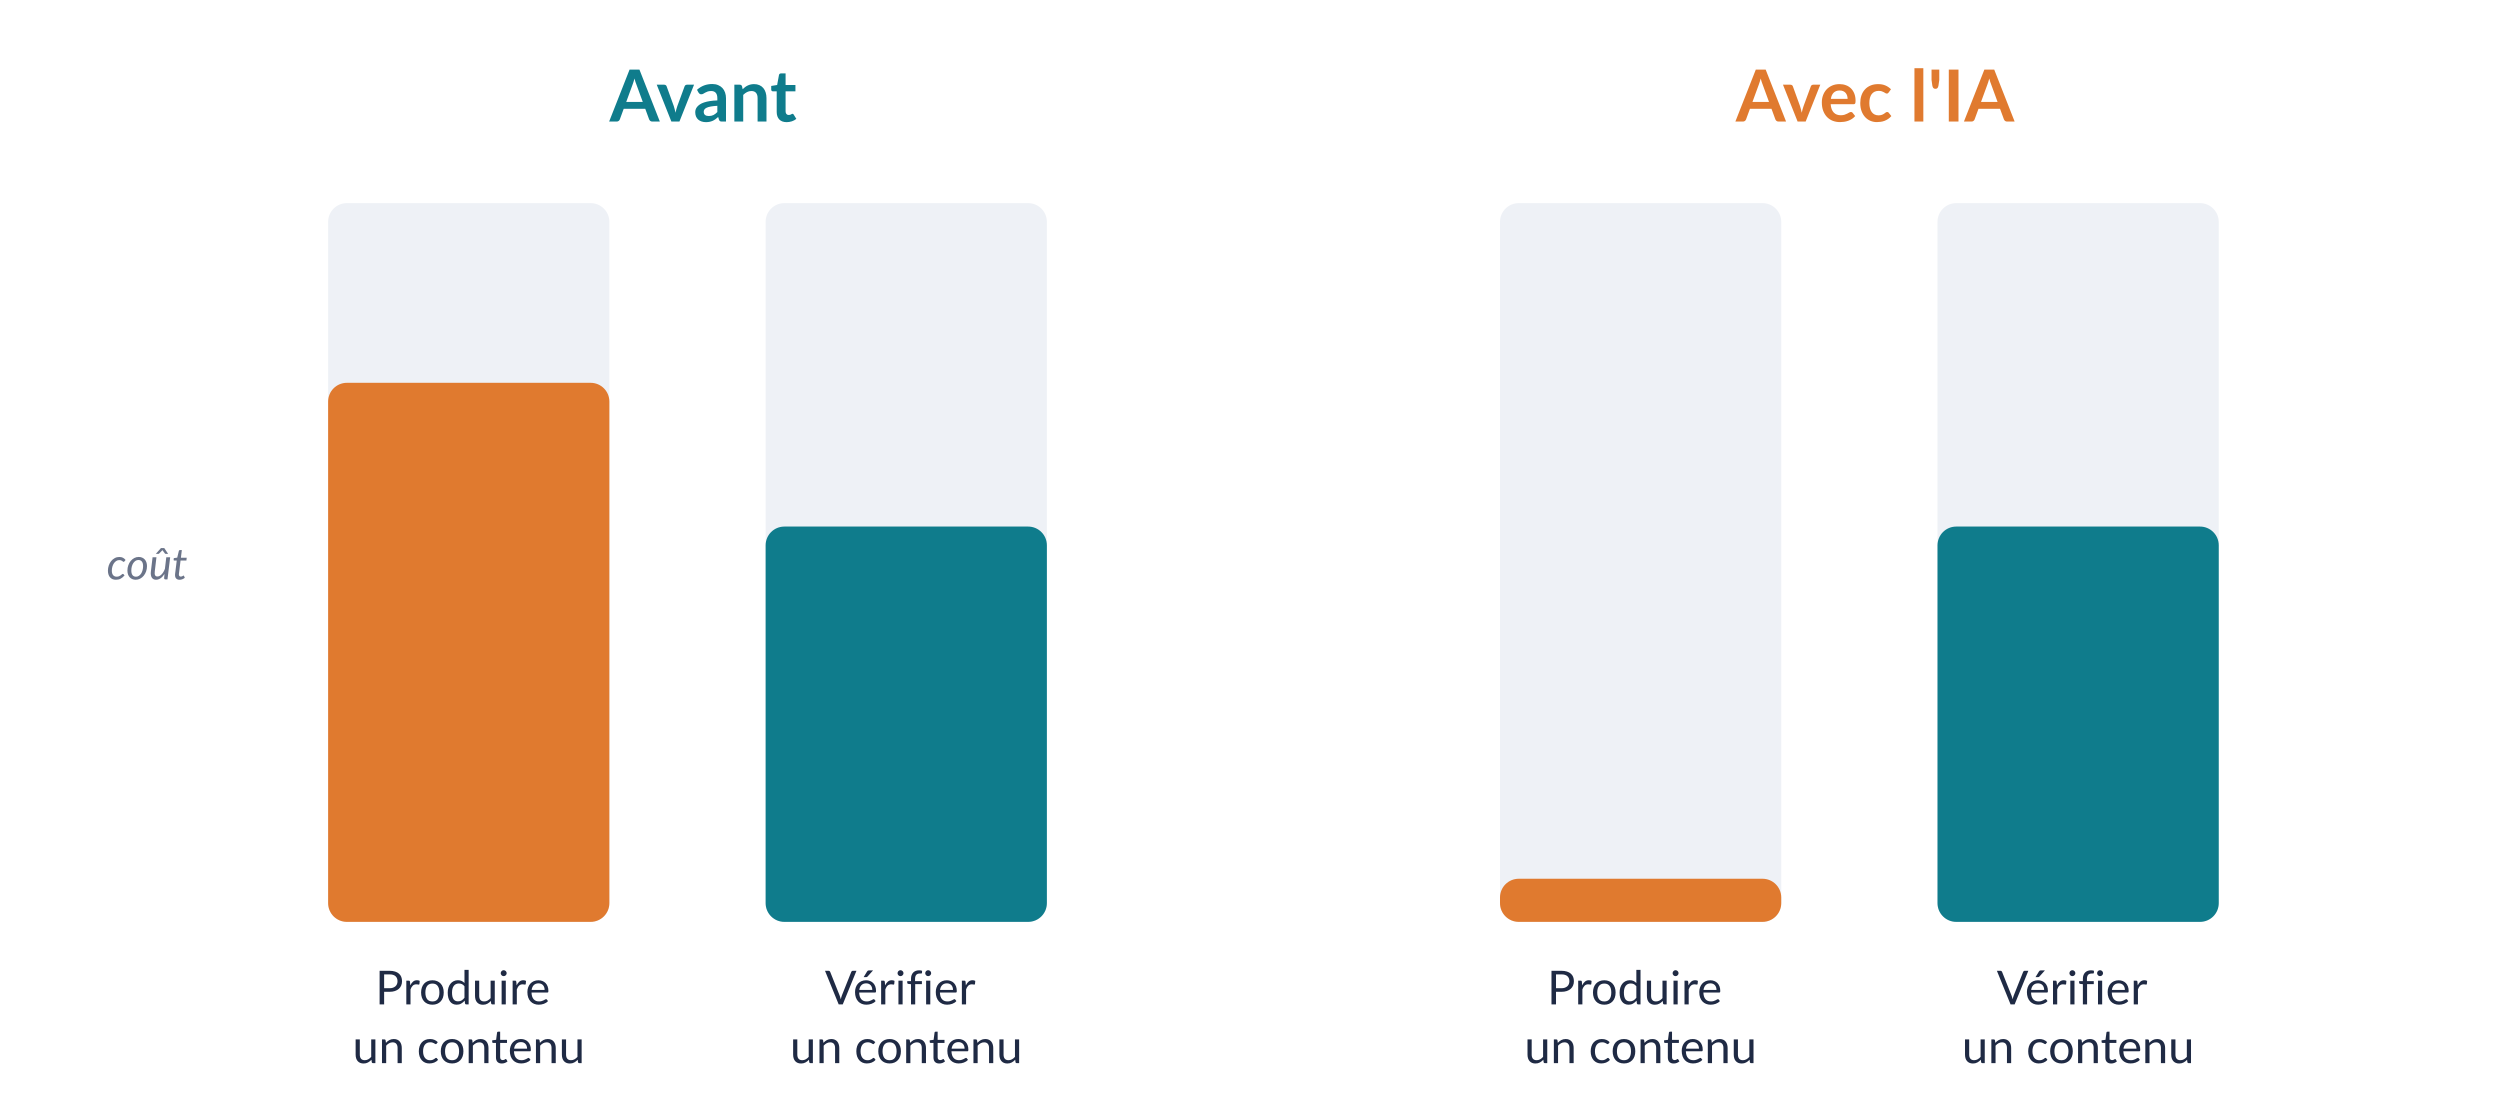
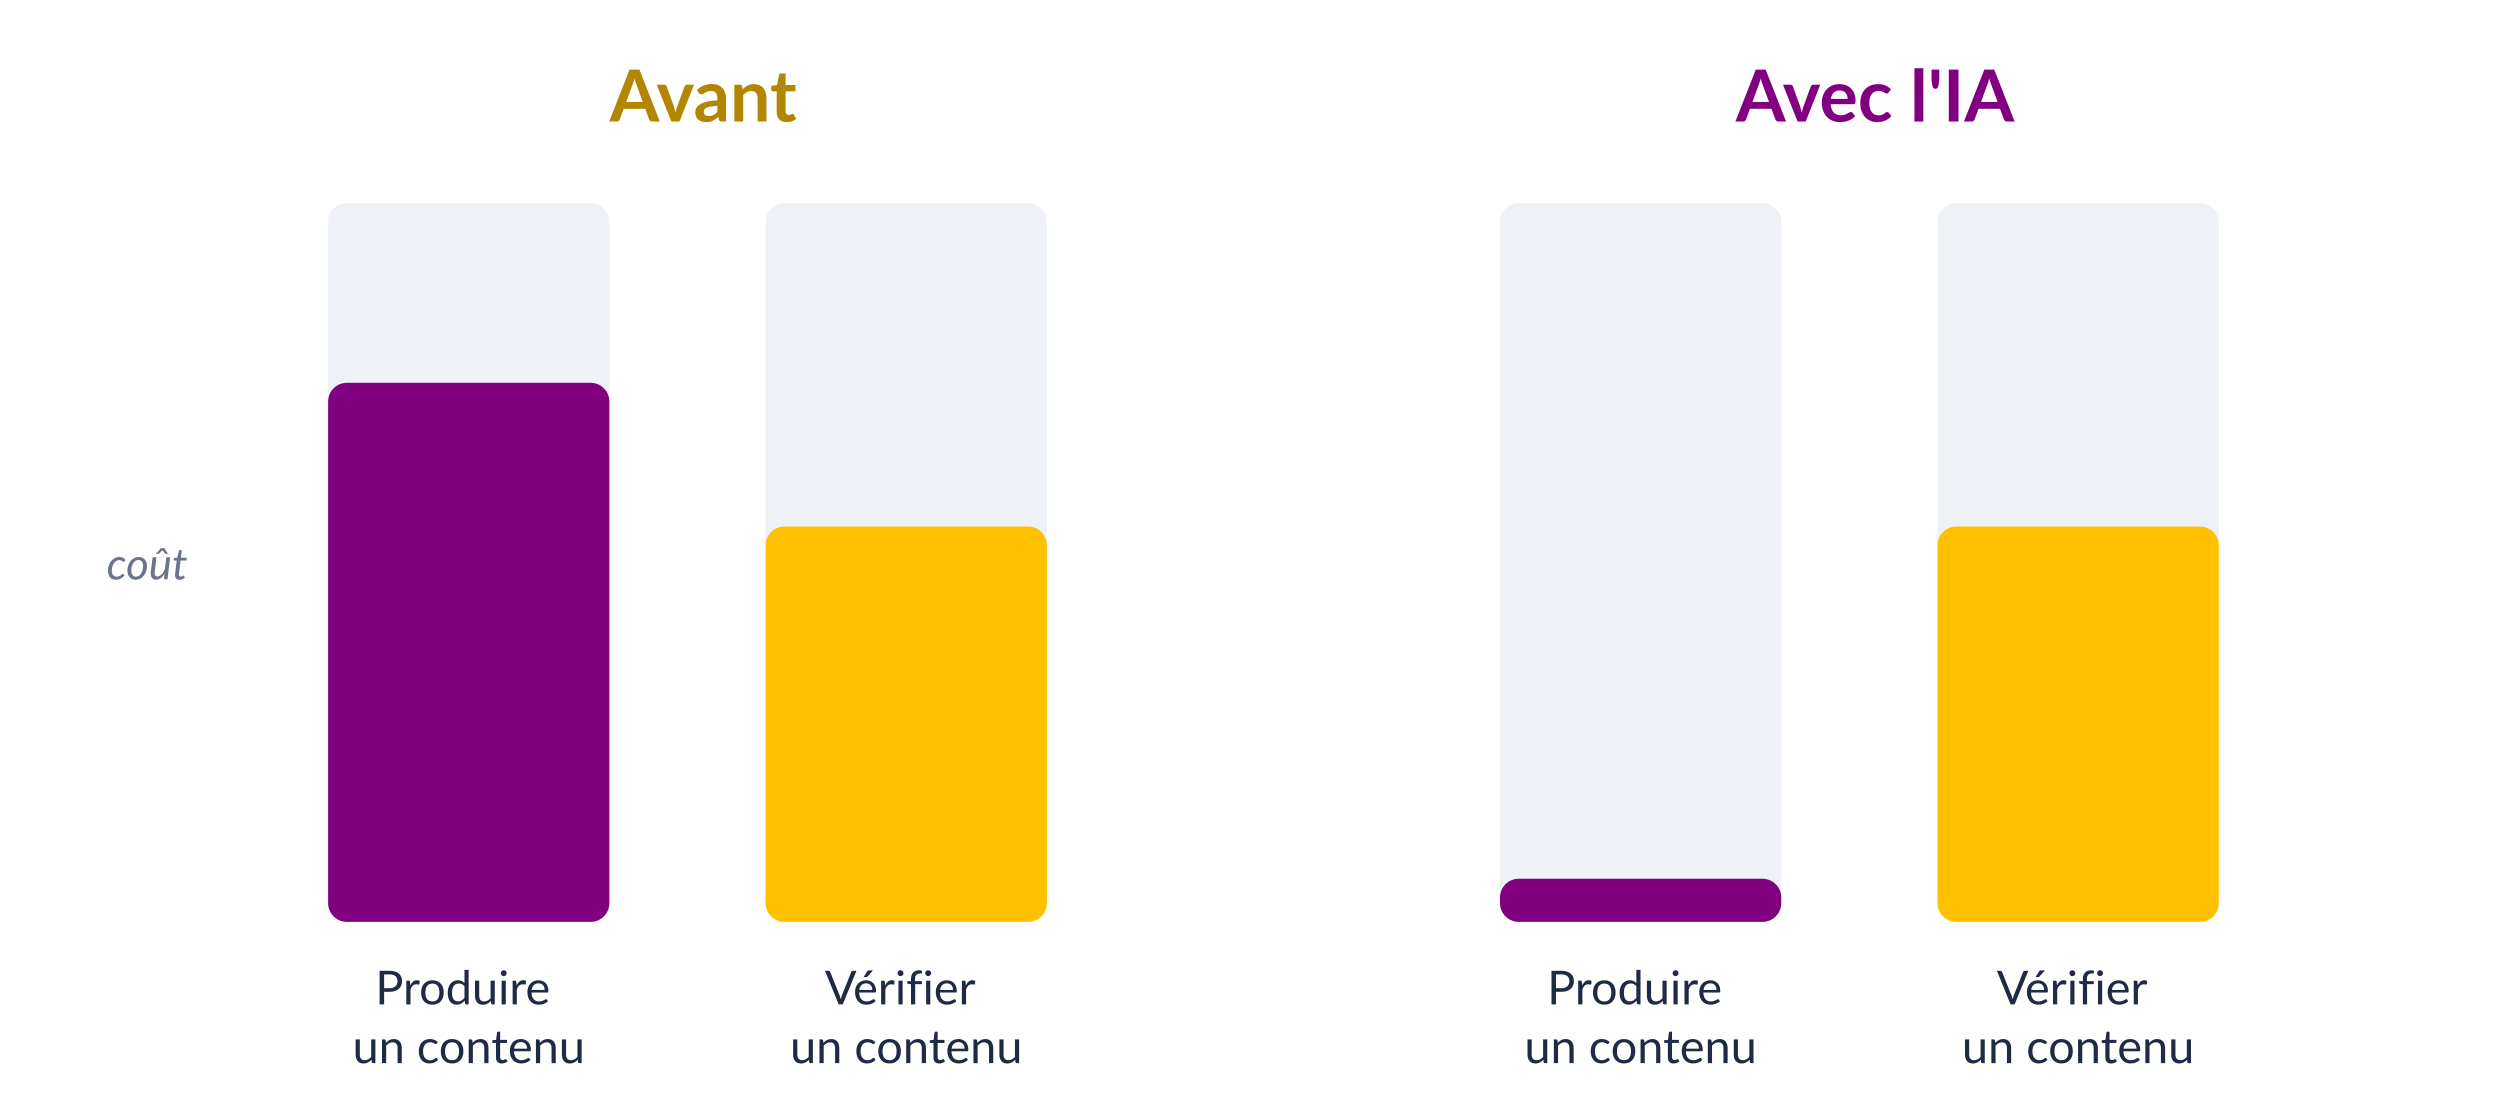
<svg xmlns="http://www.w3.org/2000/svg" viewBox="0 0 1600 700" width="1600" height="700">
-   <text font-family="Lato, 'Noto Sans', 'Helvetica Neue', Arial, sans-serif" font-size="46" fill="#0f7c8c" font-weight="bold" text-anchor="middle" dominant-baseline="central" style="">
+   <text font-family="Lato, 'Noto Sans', 'Helvetica Neue', Arial, sans-serif" font-size="46" fill="#b38600" font-weight="bold" text-anchor="middle" dominant-baseline="central" style="">
    <tspan x="450" y="60.0">Avant</tspan>
  </text>
  <rect x="210" y="130" width="180" height="460" rx="12" fill="#eef1f6" opacity="1" />
-   <rect x="210" y="245.0" width="180" height="345.0" rx="12" fill="#e07a2f" opacity="1" />
+   <rect x="210" y="245.0" width="180" height="345.0" rx="12" fill="#800080" opacity="1" />
  <text font-family="Lato, 'Noto Sans', 'Helvetica Neue', Arial, sans-serif" font-size="30" fill="#1f2a44" font-weight="normal" text-anchor="middle" dominant-baseline="central" style="">
    <tspan x="300" y="631.2">Produire</tspan>
    <tspan x="300" y="668.8">un contenu</tspan>
  </text>
  <rect x="490" y="130" width="180" height="460" rx="12" fill="#eef1f6" opacity="1" />
-   <rect x="490" y="337.0" width="180" height="253" rx="12" fill="#0f7c8c" opacity="1" />
+   <rect x="490" y="337.0" width="180" height="253" rx="12" fill="#ffc000" opacity="1" />
  <text font-family="Lato, 'Noto Sans', 'Helvetica Neue', Arial, sans-serif" font-size="30" fill="#1f2a44" font-weight="normal" text-anchor="middle" dominant-baseline="central" style="">
    <tspan x="580" y="631.2">Vérifier</tspan>
    <tspan x="580" y="668.8">un contenu</tspan>
  </text>
  <text font-family="Lato, 'Noto Sans', 'Helvetica Neue', Arial, sans-serif" font-size="20" fill="#1f2a44" font-weight="normal" text-anchor="middle" dominant-baseline="central" style="">
    <tspan x="450" y="105.0" />
  </text>
-   <text font-family="Lato, 'Noto Sans', 'Helvetica Neue', Arial, sans-serif" font-size="46" fill="#e07a2f" font-weight="bold" text-anchor="middle" dominant-baseline="central" style="">
+   <text font-family="Lato, 'Noto Sans', 'Helvetica Neue', Arial, sans-serif" font-size="46" fill="#800080" font-weight="bold" text-anchor="middle" dominant-baseline="central" style="">
    <tspan x="1200" y="60.0">Avec l'IA</tspan>
  </text>
  <rect x="960" y="130" width="180" height="460" rx="12" fill="#eef1f6" opacity="1" />
-   <rect x="960" y="562.4" width="180" height="27.6" rx="12" fill="#e07a2f" opacity="1" />
+   <rect x="960" y="562.4" width="180" height="27.6" rx="12" fill="#800080" opacity="1" />
  <text font-family="Lato, 'Noto Sans', 'Helvetica Neue', Arial, sans-serif" font-size="30" fill="#1f2a44" font-weight="normal" text-anchor="middle" dominant-baseline="central" style="">
    <tspan x="1050" y="631.2">Produire</tspan>
    <tspan x="1050" y="668.8">un contenu</tspan>
  </text>
  <rect x="1240" y="130" width="180" height="460" rx="12" fill="#eef1f6" opacity="1" />
-   <rect x="1240" y="337.0" width="180" height="253" rx="12" fill="#0f7c8c" opacity="1" />
+   <rect x="1240" y="337.0" width="180" height="253" rx="12" fill="#ffc000" opacity="1" />
  <text font-family="Lato, 'Noto Sans', 'Helvetica Neue', Arial, sans-serif" font-size="30" fill="#1f2a44" font-weight="normal" text-anchor="middle" dominant-baseline="central" style="">
    <tspan x="1330" y="631.2">Vérifier</tspan>
    <tspan x="1330" y="668.8">un contenu</tspan>
  </text>
  <text font-family="Lato, 'Noto Sans', 'Helvetica Neue', Arial, sans-serif" font-size="20" fill="#1f2a44" font-weight="normal" text-anchor="middle" dominant-baseline="central" style="">
    <tspan x="1200" y="105.0" />
  </text>
  <text font-family="Lato, 'Noto Sans', 'Helvetica Neue', Arial, sans-serif" font-size="28" fill="#6b7489" font-weight="normal" text-anchor="end" dominant-baseline="central" style="font-style:italic;">
    <tspan x="120" y="360.0">coût</tspan>
  </text>
</svg>
